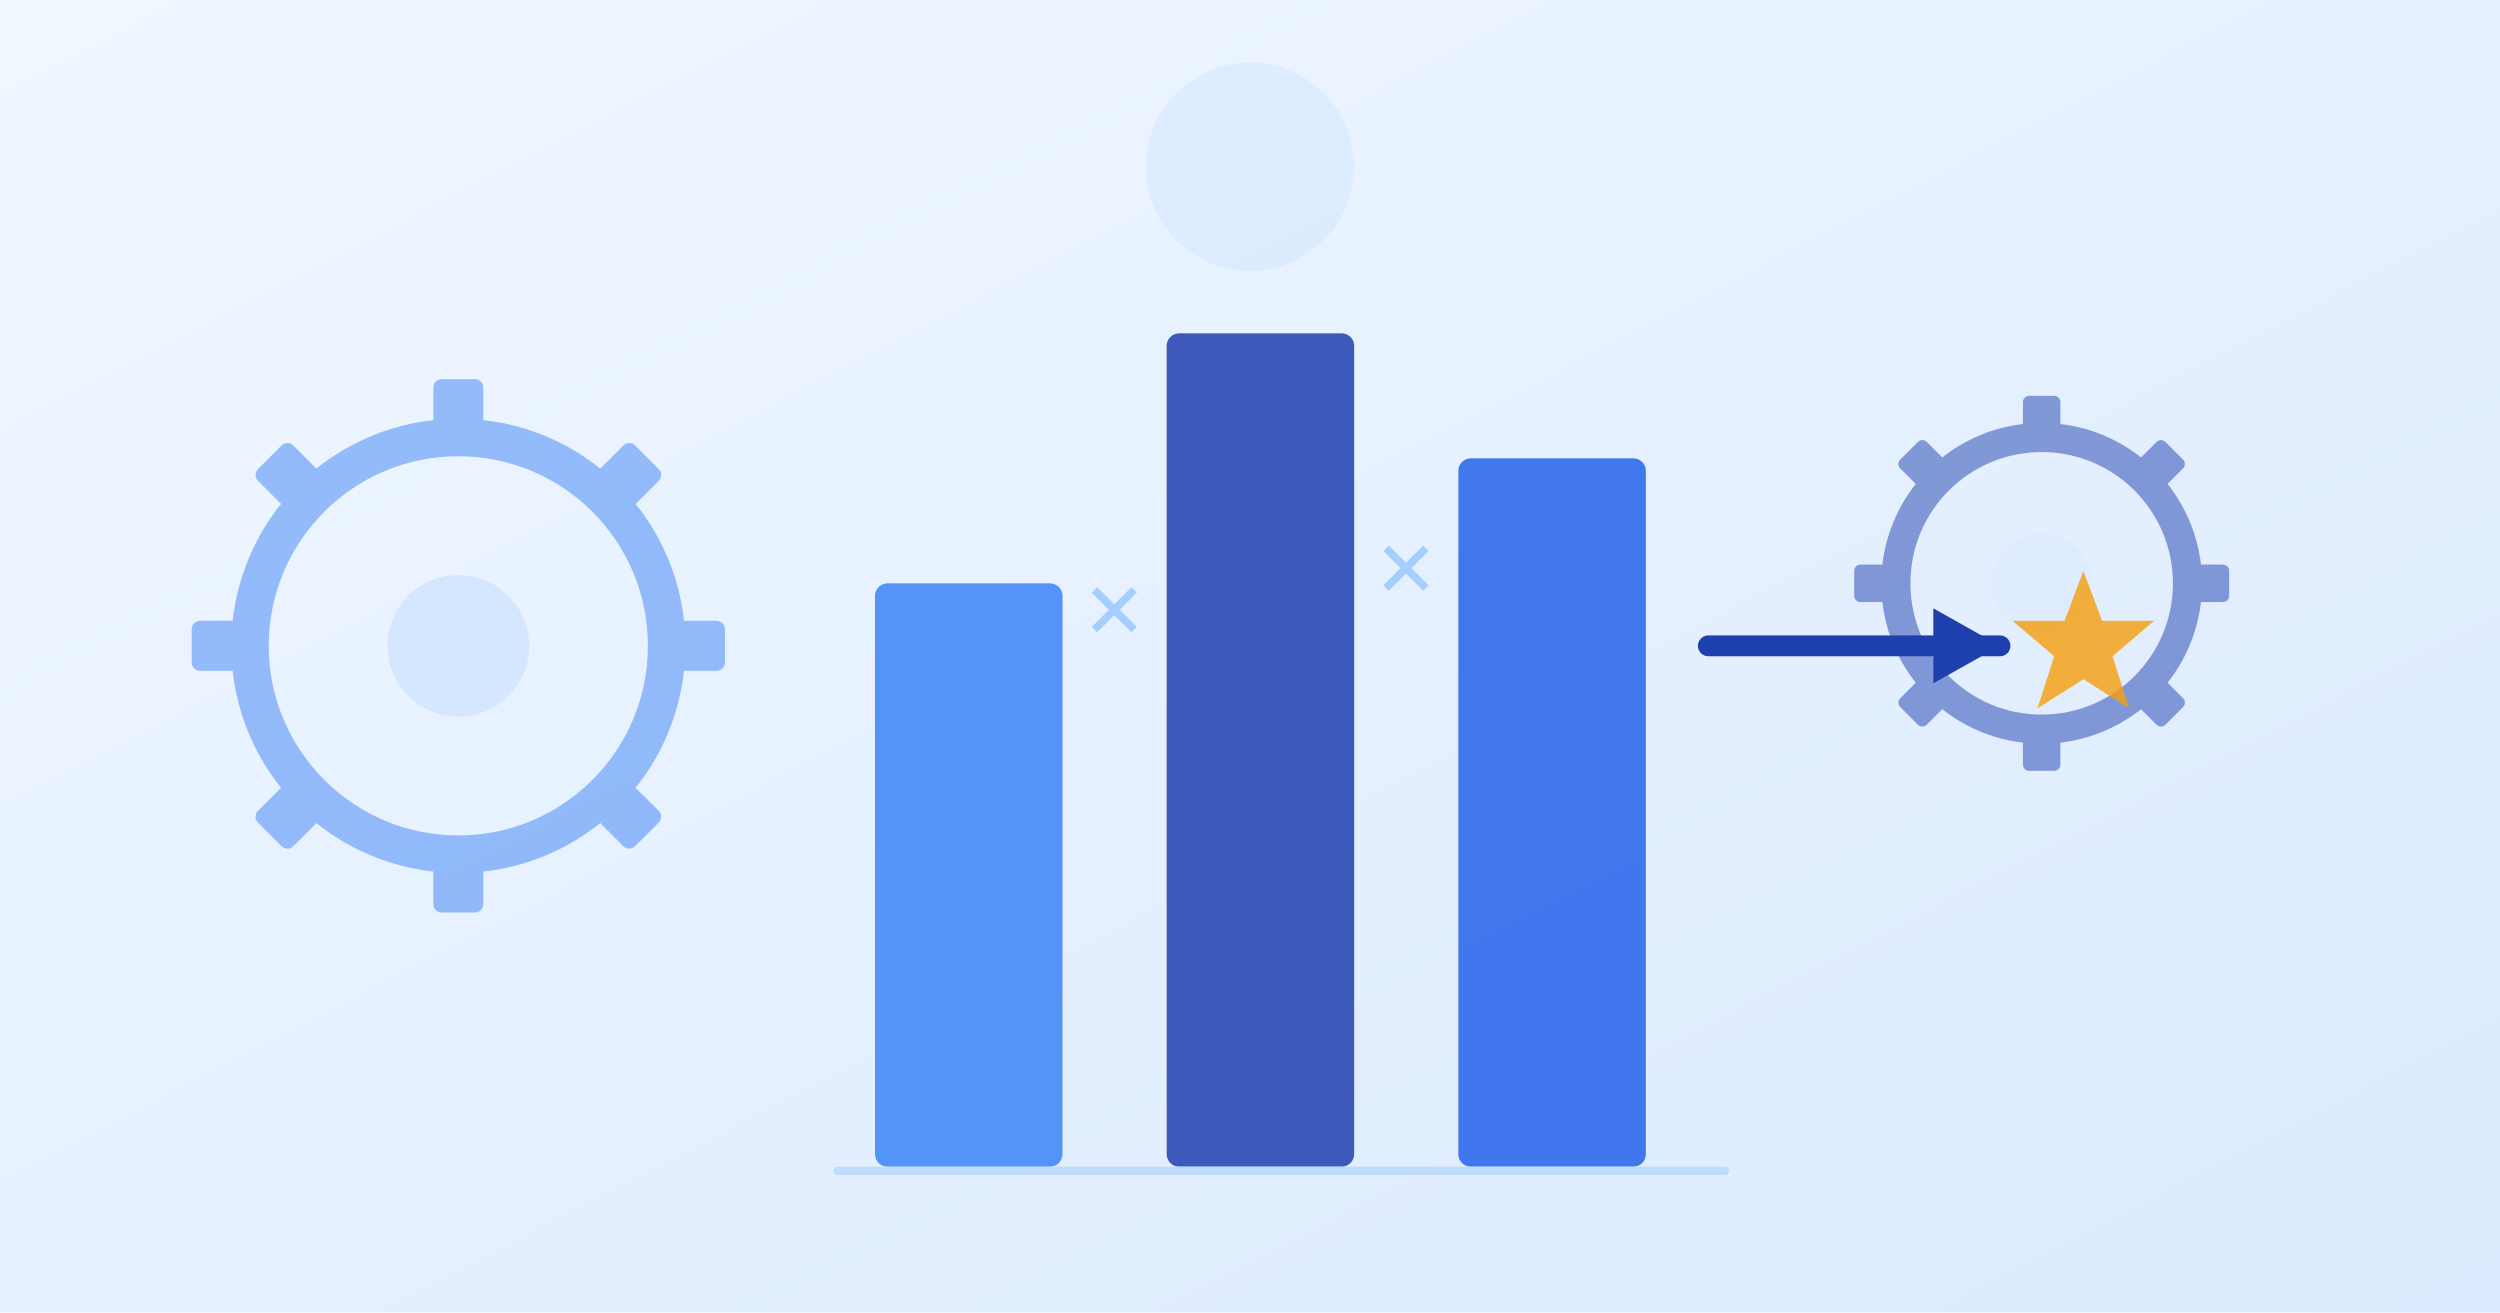
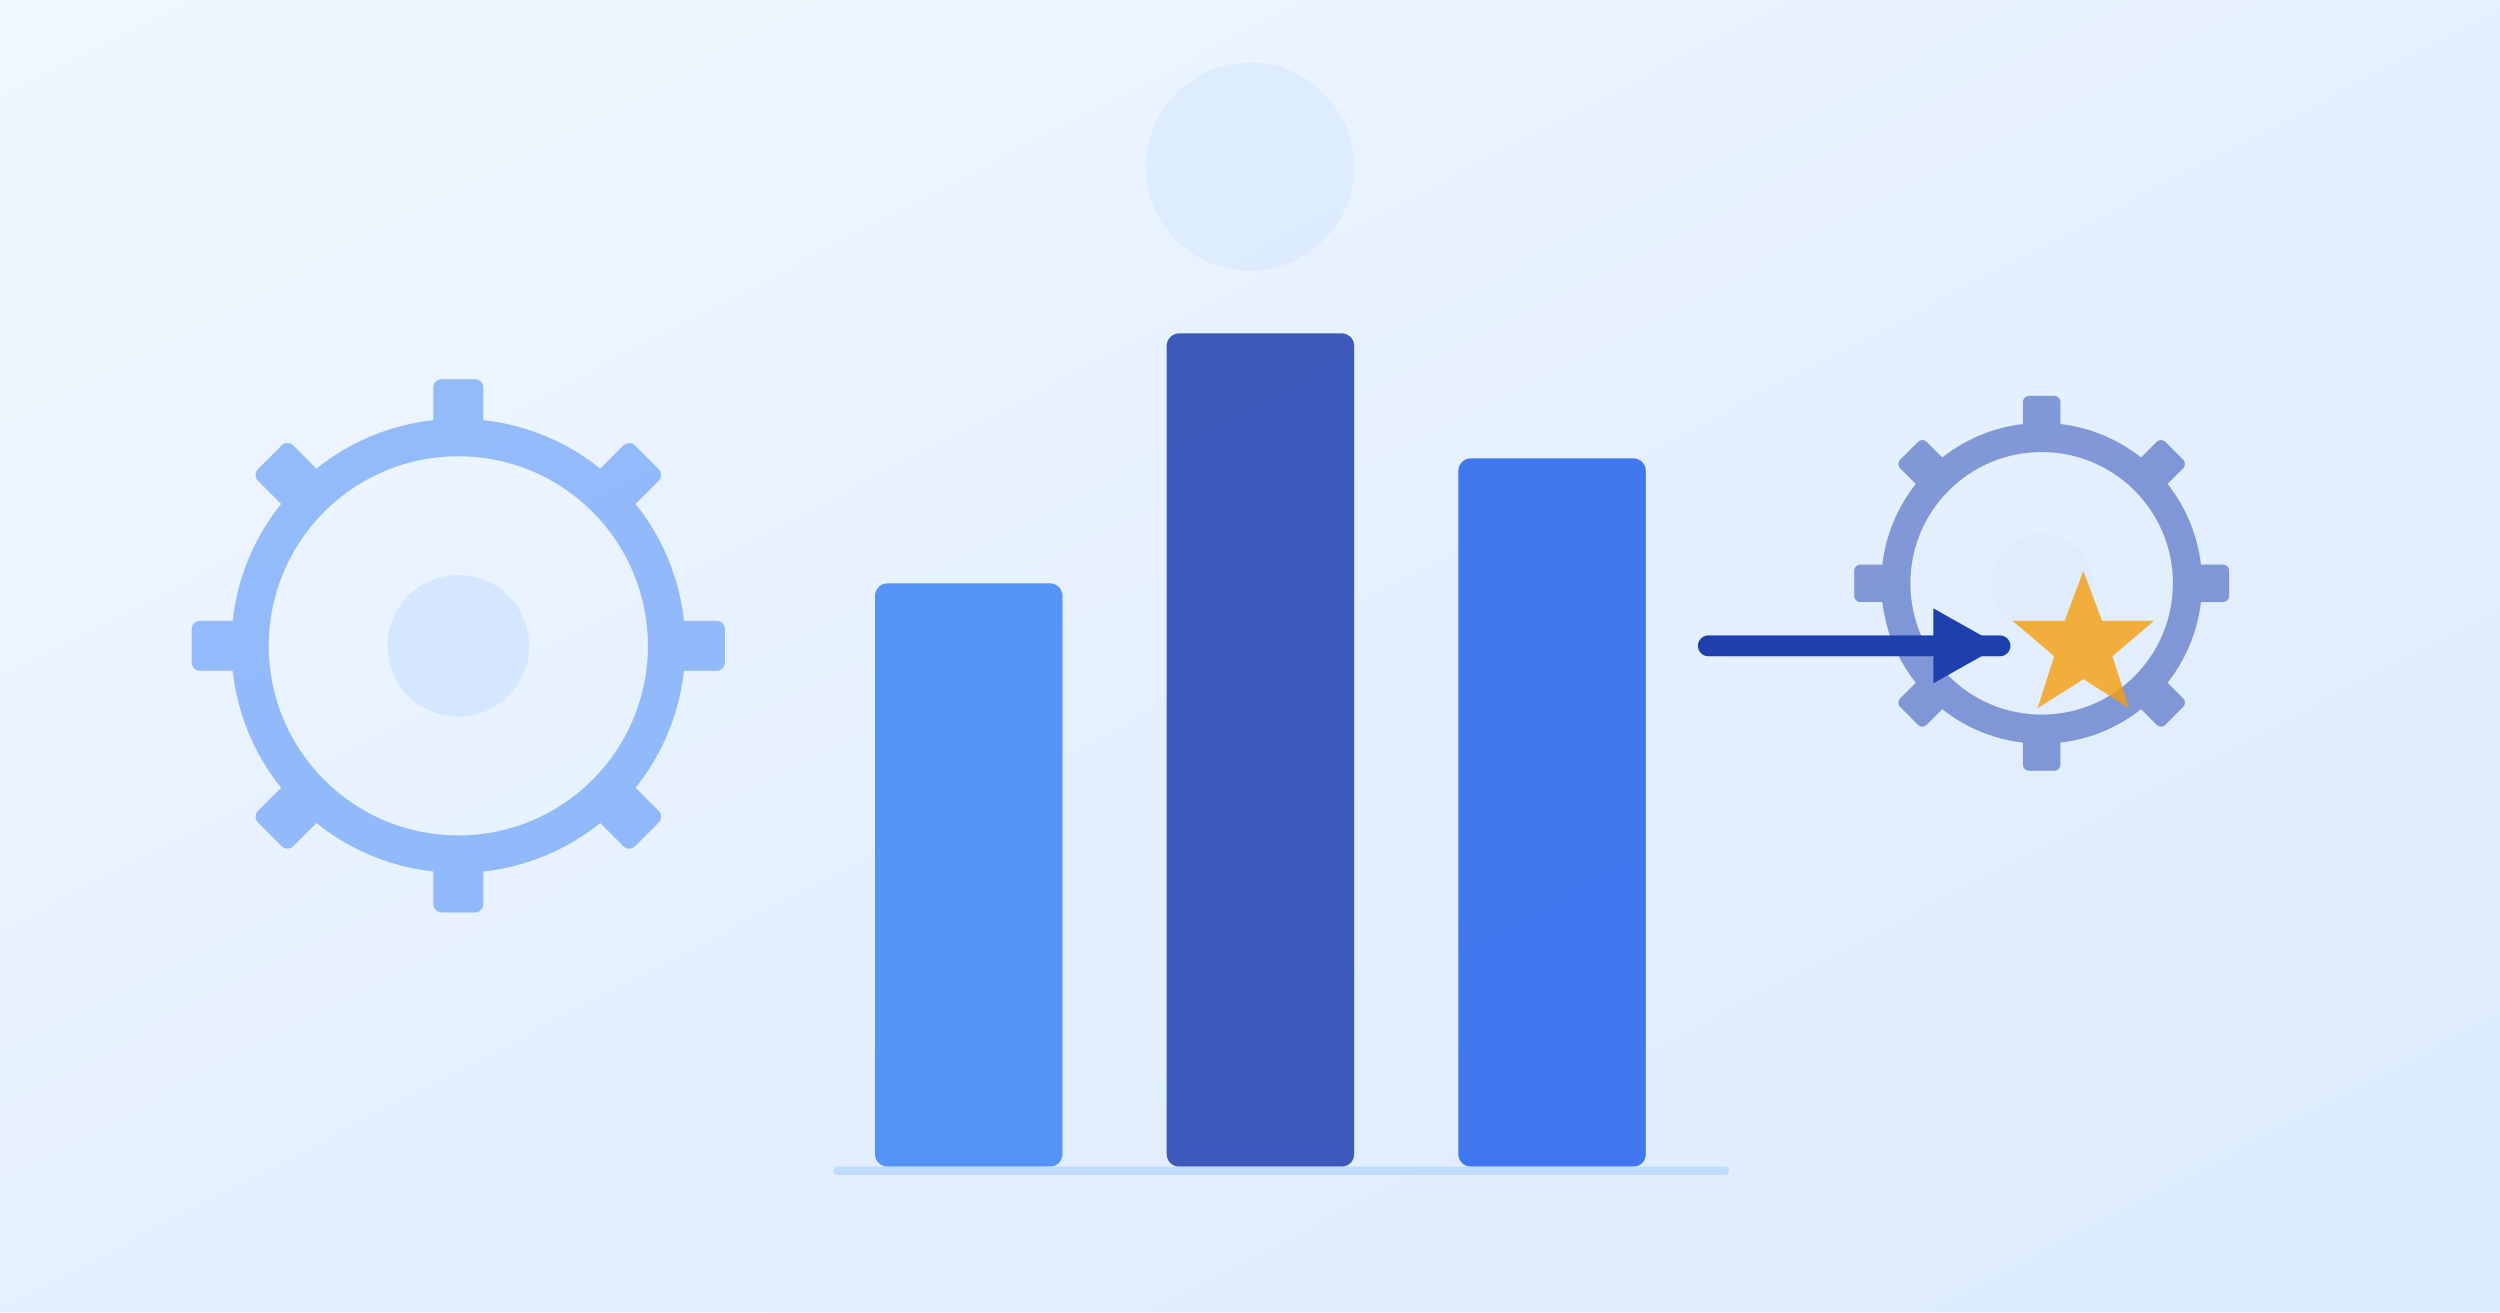
<svg xmlns="http://www.w3.org/2000/svg" width="1200" height="630" viewBox="0 0 1200 630">
  <defs>
    <linearGradient id="bgGrad" x1="0" y1="0" x2="1" y2="1">
      <stop offset="0%" stop-color="#f0f7ff" />
      <stop offset="100%" stop-color="#dbeafe" />
    </linearGradient>
  </defs>
  <rect width="1200" height="630" fill="url(#bgGrad)" />
  <g transform="translate(220,310)" opacity="0.5">
    <circle cx="0" cy="0" r="100" fill="none" stroke="#3b82f6" stroke-width="18" />
    <circle cx="0" cy="0" r="34" fill="#bfdbfe" />
    <g fill="#3b82f6">
      <rect x="-12" y="-128" width="24" height="36" rx="4" />
      <rect x="-12" y="92" width="24" height="36" rx="4" />
      <rect x="-128" y="-12" width="36" height="24" rx="4" />
      <rect x="92" y="-12" width="36" height="24" rx="4" />
      <g transform="rotate(45)">
        <rect x="-12" y="-128" width="24" height="36" rx="4" />
        <rect x="-12" y="92" width="24" height="36" rx="4" />
        <rect x="-128" y="-12" width="36" height="24" rx="4" />
        <rect x="92" y="-12" width="36" height="24" rx="4" />
      </g>
    </g>
  </g>
  <g transform="translate(980,280)" opacity="0.5">
    <circle cx="0" cy="0" r="70" fill="none" stroke="#1e40af" stroke-width="14" />
    <circle cx="0" cy="0" r="24" fill="#dbeafe" />
    <g fill="#1e40af">
      <rect x="-9" y="-90" width="18" height="26" rx="3" />
      <rect x="-9" y="64" width="18" height="26" rx="3" />
      <rect x="-90" y="-9" width="26" height="18" rx="3" />
      <rect x="64" y="-9" width="26" height="18" rx="3" />
      <g transform="rotate(45)">
        <rect x="-9" y="-90" width="18" height="26" rx="3" />
        <rect x="-9" y="64" width="18" height="26" rx="3" />
        <rect x="-90" y="-9" width="26" height="18" rx="3" />
        <rect x="64" y="-9" width="26" height="18" rx="3" />
      </g>
    </g>
  </g>
  <g opacity="0.85">
    <rect x="420" y="280" width="90" height="280" fill="#3b82f6" rx="6" />
    <rect x="560" y="160" width="90" height="400" fill="#1e40af" rx="6" />
    <rect x="700" y="220" width="90" height="340" fill="#2563eb" rx="6" />
  </g>
  <g fill="#93c5fd" font-size="52" font-weight="bold" text-anchor="middle" opacity="0.8">
-     <text x="535" y="310">×</text>
-     <text x="675" y="290">×</text>
  </g>
  <path d="M 820 310 L 960 310" fill="none" stroke="#1e40af" stroke-width="10" stroke-linecap="round" />
  <polygon points="960,310 928,292 928,328" fill="#1e40af" />
  <g transform="translate(1000,310)" fill="#f59e0b" opacity="0.8">
    <polygon points="0,-36 9,-12 34,-12 14,5 22,30 0,16 -22,30 -14,5 -34,-12 -9,-12" />
  </g>
  <rect x="400" y="560" width="430" height="4" fill="#bfdbfe" rx="2" />
  <circle cx="600" cy="80" r="50" fill="#bfdbfe" opacity="0.3" />
</svg>
